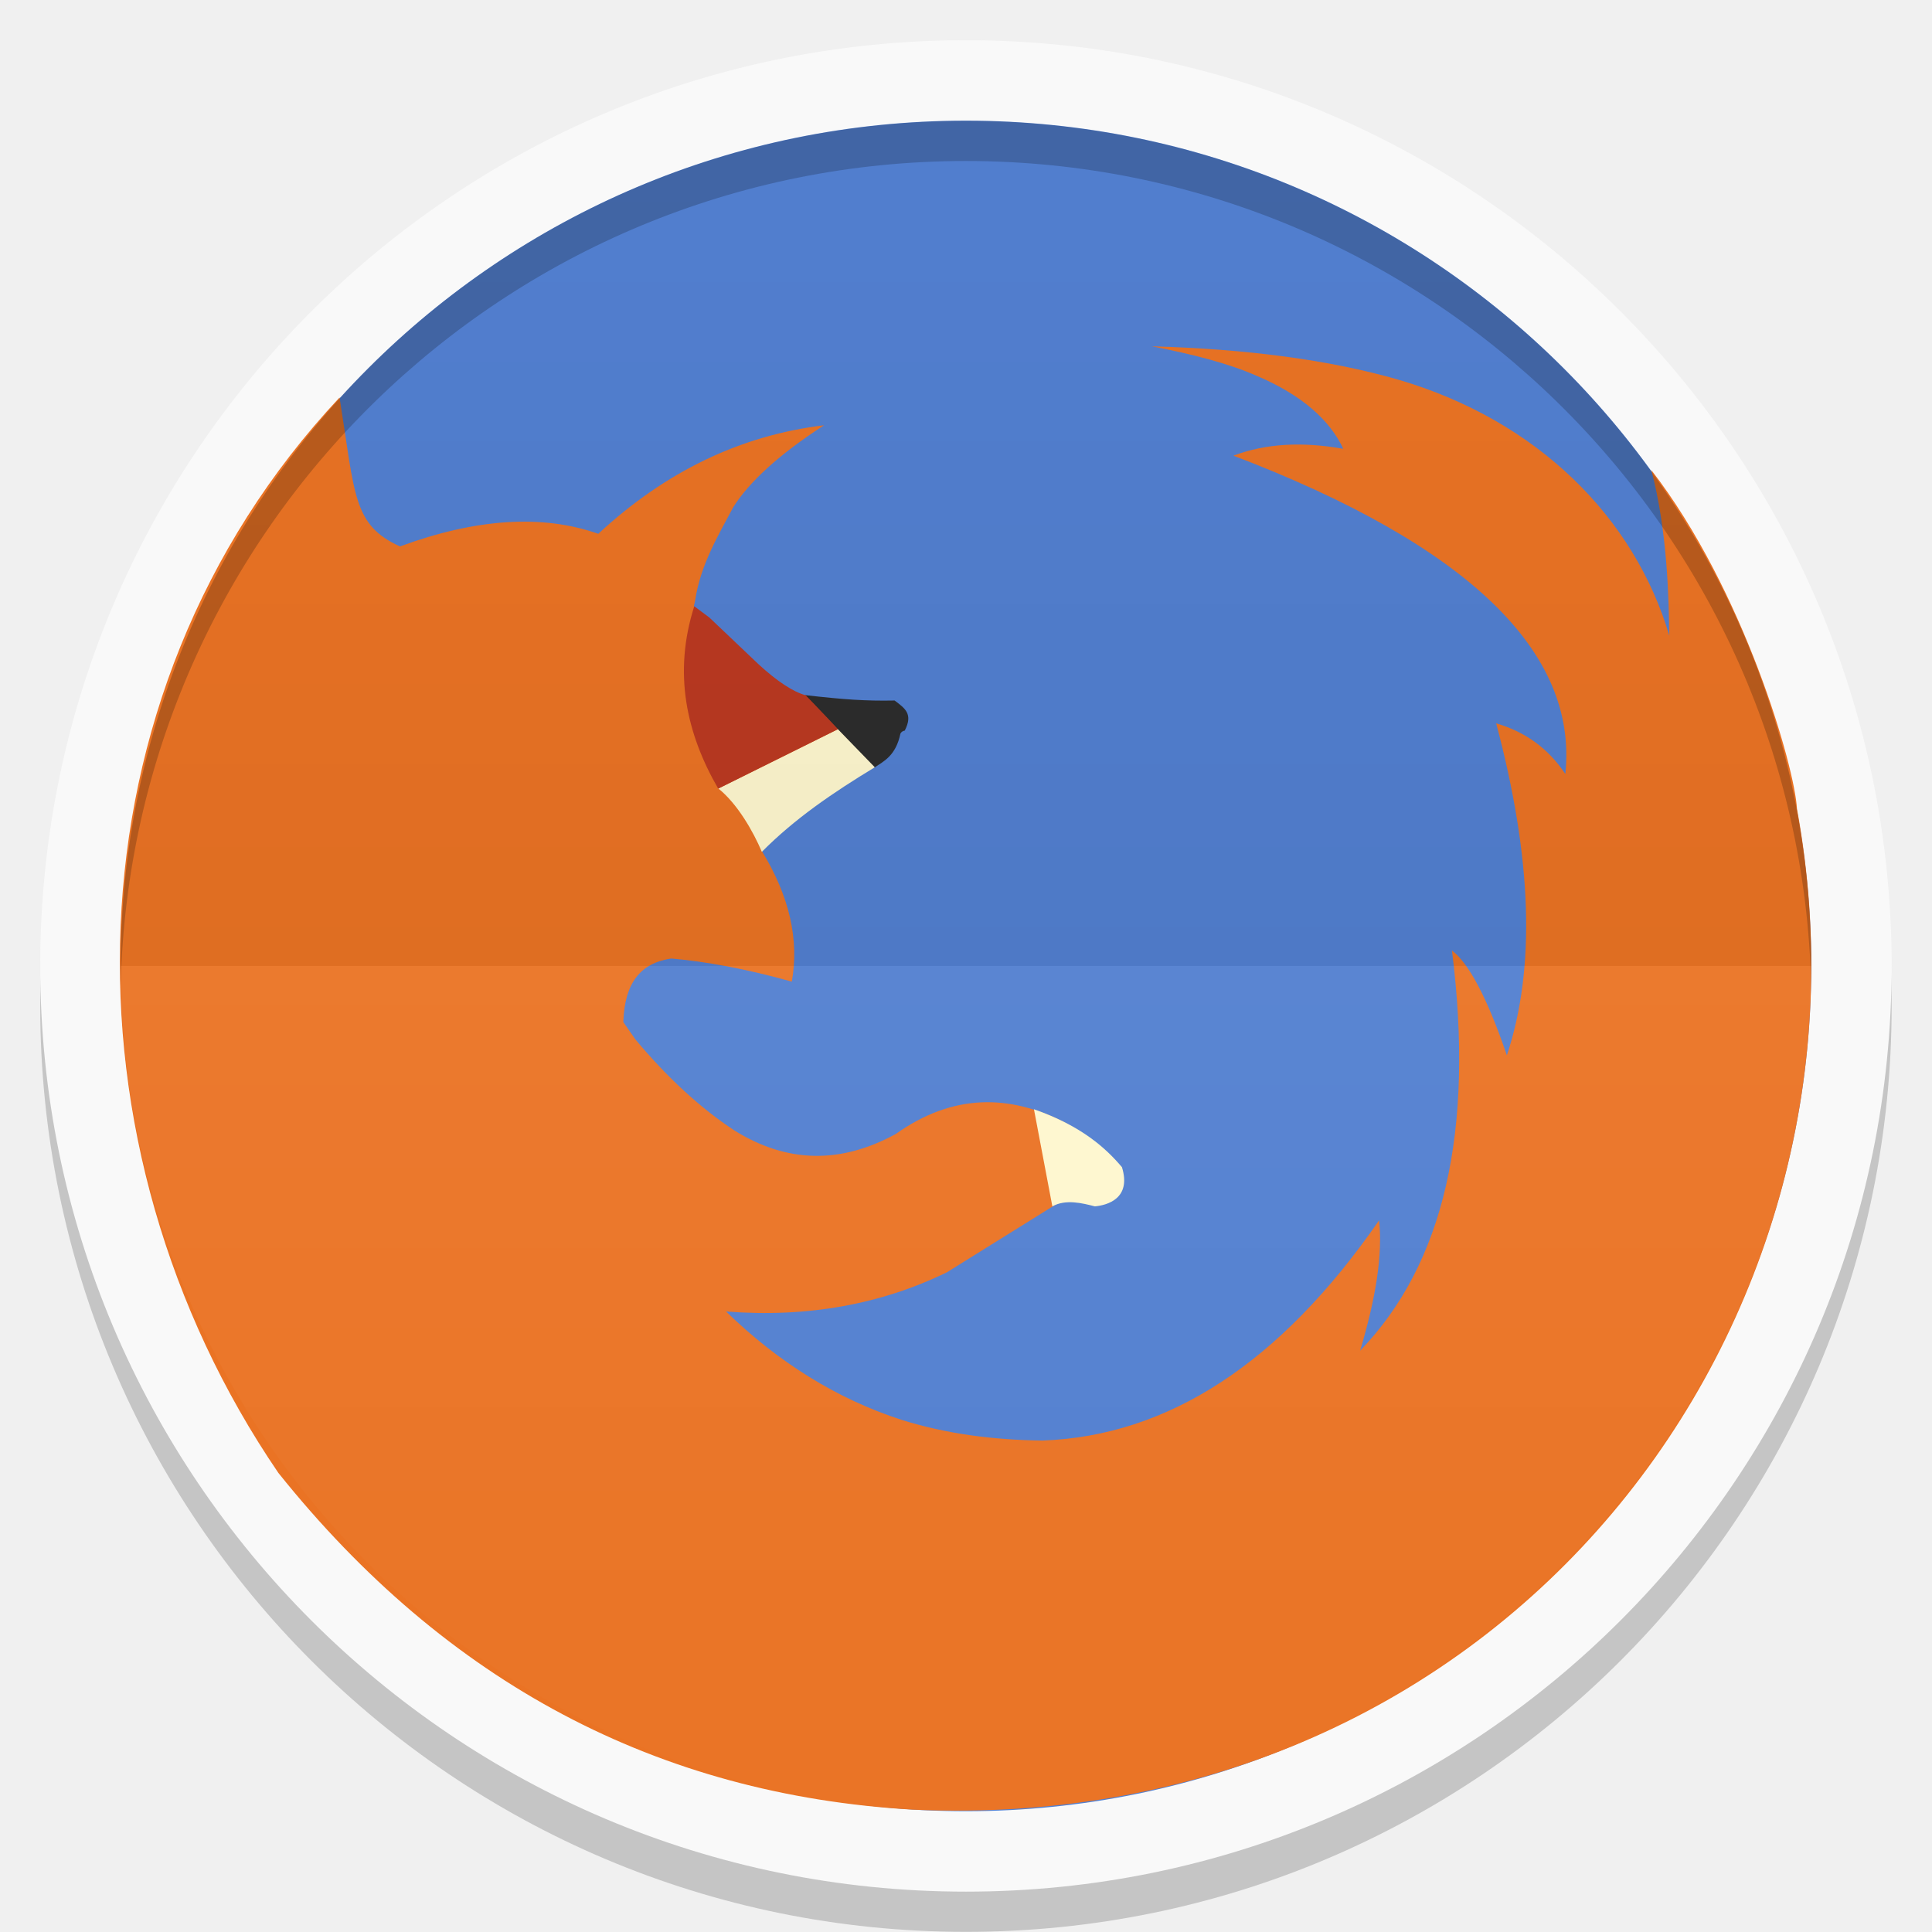
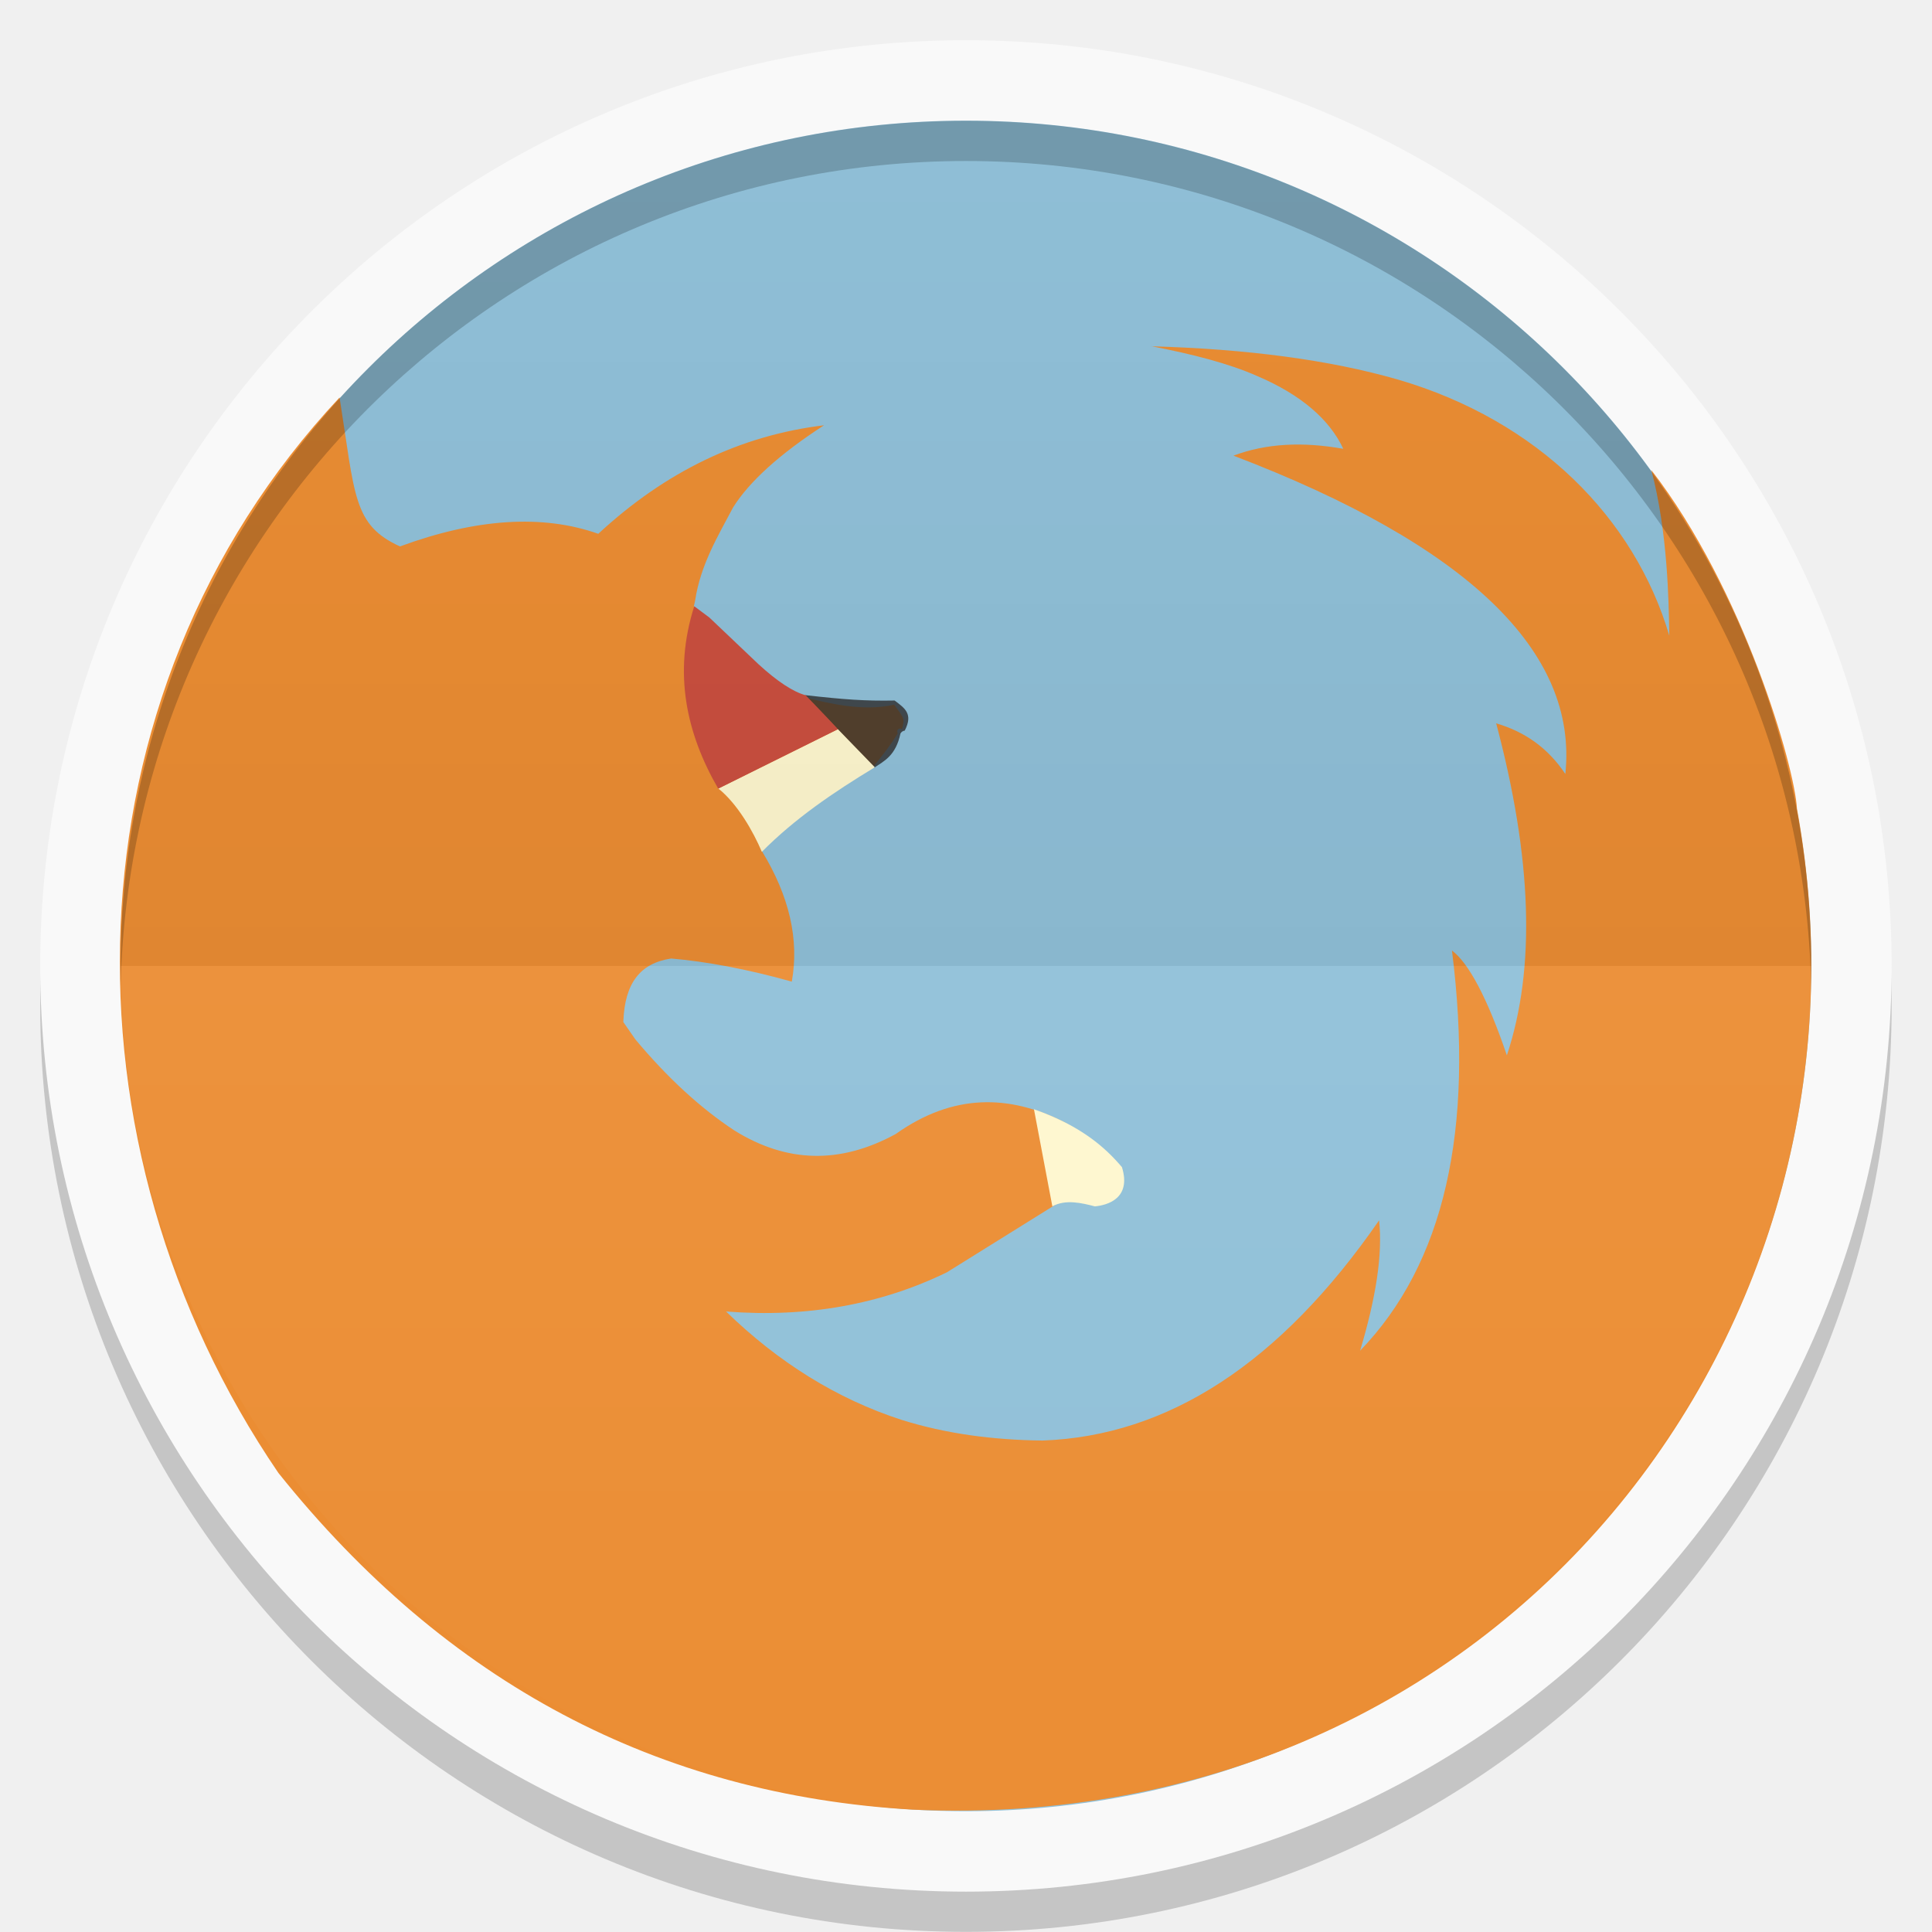
<svg xmlns="http://www.w3.org/2000/svg" xmlns:xlink="http://www.w3.org/1999/xlink" width="48" viewBox="0 0 13.547 13.547" height="48" id="svg2" version="1.1">
  <defs id="defs4">
    <linearGradient id="linearGradient3807">
      <stop style="stop-color:#000000;stop-opacity:1;" offset="0" id="stop3809" />
      <stop style="stop-color:#000000;stop-opacity:0;" offset="1" id="stop3811" />
    </linearGradient>
    <linearGradient id="linearGradient3794">
      <stop style="stop-color:#ffffff;stop-opacity:1;" offset="0" id="stop3796" />
      <stop style="stop-color:#ffffff;stop-opacity:0;" offset="1" id="stop3798" />
    </linearGradient>
    <linearGradient id="linearGradient4460">
      <stop offset="0" style="stop-color:#2d2d2d;stop-opacity:1;" id="stop7" />
      <stop offset="1" style="stop-color:#333333;stop-opacity:1;" id="stop9" />
    </linearGradient>
    <linearGradient id="linearGradient3824">
      <stop offset="0" style="stop-color:#2a94c8" id="stop12" />
      <stop offset=".519" style="stop-color:#e35472" id="stop14" />
      <stop offset="1" style="stop-color:#e68031" id="stop16" />
    </linearGradient>
    <linearGradient gradientTransform="matrix(1.09524,0,0,1.09524,-133.0018,-293.022)" xlink:href="#linearGradient4460" id="linearGradient3835" y1="279.096" y2="268.33" gradientUnits="userSpaceOnUse" x2="0" />
    <linearGradient xlink:href="#linearGradient3824" id="linearGradient3830" x1=".847" x2="12.7" gradientUnits="userSpaceOnUse" />
    <linearGradient xlink:href="#linearGradient4460" id="linearGradient3010" gradientUnits="userSpaceOnUse" gradientTransform="matrix(1.078933,0,0,1.078933,-130.9204,-288.5589)" y1="279.096" x2="0" y2="268.33" />
    <clipPath id="clipPath3813" clipPathUnits="userSpaceOnUse">
      <path id="path3815" d="M 92.311,355.545 L 479.511,355.545 L 479.511,68.185 L 92.311,68.185 L 92.311,355.545 z" />
    </clipPath>
    <clipPath id="clipPath3809" clipPathUnits="userSpaceOnUse">
      <path id="path3811" d="M 93.311,69.185 L 478.511,69.185 L 478.511,354.545 L 93.311,354.545 L 93.311,69.185 z" />
    </clipPath>
    <clipPath id="clipPath3805" clipPathUnits="userSpaceOnUse">
      <path id="path3807" d="M 93.311,354.545 L 478.511,354.545 L 478.511,69.185 L 93.311,69.185 L 93.311,354.545 z" />
    </clipPath>
    <clipPath id="clipPath3801" clipPathUnits="userSpaceOnUse">
      <path id="path3803" d="M 95.311,352.545 L 476.403,352.545 L 476.403,71.423 L 95.311,71.423 L 95.311,352.545 z" />
    </clipPath>
    <clipPath id="clipPath3797" clipPathUnits="userSpaceOnUse">
      <rect id="rect3799" style="fill:#fff" height="96" y="-0" x="-100" width="96" />
    </clipPath>
    <clipPath id="clipPath3793" clipPathUnits="userSpaceOnUse">
      <path id="path3795" d="M 54.1,12.5 12.9,54.7 C -2.7,70.3 23,69 32.3,74.9 36.6,77.7 18.5,81.3 22.2,85 c 3.6,3.7 21.7,7.1 25.3,10.7 3.6,3.7 -7.3,7.6 -3.7,11.3 3.5,3.7 11.9,0.2 13.4,8.6 1.1,6.2 15.4,3.1 21.8,-2.2 4,-3.4 -6.9,-3.4 -3.3,-7.1 9,-9.1 17,-4.1 20.3,-12.5 1.8,-4.5 -13.6,-7.7 -9.5,-10.6 9.8,-6.9 45.8,-10.4 29.2,-27 L 73,12.5 c -5.3,-5 -14,-5 -18.9,0 z m -9.9,64.7 c 0.9,0 30.8,4 19.3,7.1 -4.4,1.2 -24.6,-7.1 -19.3,-7.1 z m 57.2,16.6 c 0,2.1 16.3,3.3 15.4,-0.5 -1.3,-6.4 -13.6,-5.9 -15.4,0.5 z m -69.5,11.1 c 3.7,3.2 9.3,-0.7 11.1,-5.2 -3.6,-4.7 -16.9,0.3 -11.1,5.2 z m 67.5,-6.7 c -4.6,4.2 0.8,8.6 5.3,5.7 1.2,-0.8 -0.1,-4.7 -5.3,-5.7 z" />
    </clipPath>
    <clipPath id="clipPath3789" clipPathUnits="userSpaceOnUse">
      <rect id="rect3791" style="fill:#fff" height="84" rx="6" y="6" x="6" width="84" />
    </clipPath>
    <clipPath id="clipPath3785" clipPathUnits="userSpaceOnUse">
      <rect id="rect3787" style="fill:#fff;fill-rule:evenodd" height="20" rx="2" y="1" x="1" width="20" />
    </clipPath>
    <linearGradient xlink:href="#linearGradient3794" id="linearGradient3800" x1="28" y1="28" x2="42" y2="44" gradientUnits="userSpaceOnUse" />
    <linearGradient xlink:href="#linearGradient3807" id="linearGradient3813" x1="28" y1="28" x2="11" y2="7" gradientUnits="userSpaceOnUse" gradientTransform="scale(0.2822222,0.2822222)" />
    <linearGradient xlink:href="#linearGradient3794" id="linearGradient3817" gradientUnits="userSpaceOnUse" x1="28" y1="28" x2="42" y2="44" gradientTransform="matrix(0.2822222,0,0,0.2822222,-15.24,0)" />
    <linearGradient xlink:href="#linearGradient3807" id="linearGradient3024" gradientUnits="userSpaceOnUse" gradientTransform="matrix(0.2822222,0,0,0.2822222,-15.24,0)" x1="28" y1="28" x2="11" y2="7" />
    <linearGradient xlink:href="#linearGradient3807" id="linearGradient3809" x1="25" y1="24" x2="25" y2="48" gradientUnits="userSpaceOnUse" gradientTransform="matrix(-0.2822222,0,0,-0.2822222,13.54666,13.54667)" />
    <linearGradient xlink:href="#linearGradient3794" id="linearGradient3814" gradientUnits="userSpaceOnUse" x1="25" y1="24" x2="25" y2="48" gradientTransform="matrix(0.2822222,0,0,0.2822222,6.875e-7,-6.3e-6)" />
    <linearGradient xlink:href="#linearGradient3807" id="linearGradient3818" gradientUnits="userSpaceOnUse" x1="25" y1="24" x2="25" y2="48" gradientTransform="matrix(0.2822222,0,0,0.2822222,14.67555,0)" />
    <radialGradient gradientUnits="userSpaceOnUse" r="24" fy="1028.362" fx="24" cy="1028.362" cx="24" id="radialGradient3839" xlink:href="#linearGradient3833" />
    <linearGradient y2="1028.362" x2="25" y1="1004.362" x1="25" gradientTransform="translate(0,24)" gradientUnits="userSpaceOnUse" id="linearGradient3814-8" xlink:href="#linearGradient3816" />
    <linearGradient gradientTransform="matrix(1,0,0,-1,0,2032.724)" y2="1028.362" x2="25" y1="1004.362" x1="25" gradientUnits="userSpaceOnUse" id="linearGradient3799" xlink:href="#linearGradient3789" />
    <linearGradient y2="1116.021" x2="535.501" y1="1357.267" x1="535.501" gradientUnits="userSpaceOnUse" id="linearGradient3853" xlink:href="#linearGradient4460-36" />
    <linearGradient gradientUnits="userSpaceOnUse" y2="1116.021" x2="535.501" y1="1357.267" x1="535.501" id="linearGradient3851" xlink:href="#linearGradient4460-36" />
    <linearGradient y2="267.598" x2="0" y1="279.088" gradientTransform="matrix(3.916346,0,0,3.916346,-416.9212,-49.09352)" gradientUnits="userSpaceOnUse" id="linearGradient3842" xlink:href="#linearGradient4460-36" />
    <linearGradient y2="267.598" x2="0" y1="279.088" gradientTransform="matrix(1.10528,0,0,1.10528,-134.2829,-295.7706)" gradientUnits="userSpaceOnUse" id="linearGradient3837" xlink:href="#linearGradient4460-36" />
    <clipPath clipPathUnits="userSpaceOnUse" id="clipPath6">
      <path style="fill:#fff;fill-rule:evenodd" d="M -670.14,51.863 L -114.616,405.003 L -257.111,510.326 L -514.221,-71.013 L -670.14,51.863 z" id="path8" />
    </clipPath>
    <linearGradient id="linearGradient4460-3">
      <stop offset="0" style="stop-color:#f9d7c6" id="stop11" />
      <stop offset="1" style="stop-color:#f9f9ff" id="stop13" />
    </linearGradient>
    <linearGradient gradientTransform="translate(0,1e-5)" xlink:href="#linearGradient4460-3" id="linearGradient4030" x1="3.387" gradientUnits="userSpaceOnUse" x2="10.16" />
    <linearGradient id="linearGradient4460-36">
      <stop offset="0" style="stop-color:#cb3223" id="stop17" />
      <stop offset="1" style="stop-color:#e16913" id="stop19" />
    </linearGradient>
    <linearGradient gradientTransform="matrix(1.10528,0,0,1.10528,-134.2829,-295.7706)" xlink:href="#linearGradient4460-36" id="linearGradient4075" y1="279.088" y2="267.598" gradientUnits="userSpaceOnUse" x2="0" />
    <linearGradient id="linearGradient3789">
      <stop id="stop3791" offset="0" style="stop-color:#000000;stop-opacity:1;" />
      <stop id="stop3793" offset="1" style="stop-color:#000000;stop-opacity:0;" />
    </linearGradient>
    <linearGradient id="linearGradient3816">
      <stop style="stop-color:#ffffff;stop-opacity:1;" offset="0" id="stop3818" />
      <stop style="stop-color:#ffffff;stop-opacity:0;" offset="1" id="stop3820" />
    </linearGradient>
    <linearGradient id="linearGradient3833">
      <stop id="stop3835" offset="0" style="stop-color:#000000;stop-opacity:1;" />
      <stop id="stop3837" offset="1" style="stop-color:#000000;stop-opacity:0;" />
    </linearGradient>
    <linearGradient xlink:href="#linearGradient3789" id="linearGradient3108" gradientUnits="userSpaceOnUse" gradientTransform="matrix(0.2822222,0,0,-0.2822222,25.96443,290.2267)" x1="25" y1="1004.362" x2="25" y2="1028.362" />
    <linearGradient xlink:href="#linearGradient3816" id="linearGradient3111" gradientUnits="userSpaceOnUse" gradientTransform="matrix(0.2822222,0,0,0.2822222,13.54667,-276.68)" x1="25" y1="1004.362" x2="25" y2="1028.362" />
    <linearGradient gradientTransform="matrix(1,0,0,-1,0,2056.724)" y2="1047.362" x2="24" y1="1028.362" x1="24" gradientUnits="userSpaceOnUse" id="linearGradient3985" xlink:href="#linearGradient3833-9" />
    <linearGradient gradientUnits="userSpaceOnUse" y2="1047.362" x2="24" y1="1028.362" x1="24" id="linearGradient3981" xlink:href="#linearGradient3816-1" />
    <linearGradient y2="48" x2="25" y1="24" x1="25" gradientTransform="translate(1.7289841e-6,1004.362)" gradientUnits="userSpaceOnUse" id="linearGradient3181" xlink:href="#linearGradient3794-3" />
    <linearGradient y2="48" x2="25" y1="24" x1="25" gradientTransform="matrix(-1,0,0,-1,48,1052.362)" gradientUnits="userSpaceOnUse" id="linearGradient3177" xlink:href="#linearGradient3807-0" />
    <linearGradient id="linearGradient3807-0">
      <stop style="stop-color:#000000;stop-opacity:1;" offset="0" id="stop3809-8" />
      <stop style="stop-color:#000000;stop-opacity:0;" offset="1" id="stop3811-3" />
    </linearGradient>
    <linearGradient id="linearGradient3794-3">
      <stop style="stop-color:#ffffff;stop-opacity:1;" offset="0" id="stop3796-8" />
      <stop style="stop-color:#ffffff;stop-opacity:0;" offset="1" id="stop3798-6" />
    </linearGradient>
    <linearGradient id="linearGradient4460-5">
      <stop offset="0" style="stop-color:#2d2d2d;stop-opacity:1;" id="stop7-9" />
      <stop offset="1" style="stop-color:#333333;stop-opacity:1;" id="stop9-2" />
    </linearGradient>
    <linearGradient id="linearGradient3824-5">
      <stop offset="0" style="stop-color:#2a94c8" id="stop12-3" />
      <stop offset=".519" style="stop-color:#e35472" id="stop14-3" />
      <stop offset="1" style="stop-color:#e68031" id="stop16-5" />
    </linearGradient>
    <linearGradient gradientTransform="matrix(1.09524,0,0,1.09524,-133.0018,-293.022)" xlink:href="#linearGradient4460-5" id="linearGradient3835-5" y1="279.096" y2="268.33" gradientUnits="userSpaceOnUse" x2="0" />
    <linearGradient xlink:href="#linearGradient3824-5" id="linearGradient3830-0" x1=".847" x2="12.7" gradientUnits="userSpaceOnUse" />
    <linearGradient xlink:href="#linearGradient4460-5" id="linearGradient3010-2" gradientUnits="userSpaceOnUse" gradientTransform="matrix(1.078933,0,0,1.078933,-130.9204,-288.5589)" y1="279.096" x2="0" y2="268.33" />
    <clipPath id="clipPath3813-6" clipPathUnits="userSpaceOnUse">
      <path id="path3815-6" d="M 92.311,355.545 L 479.511,355.545 L 479.511,68.185 L 92.311,68.185 L 92.311,355.545 z" />
    </clipPath>
    <clipPath id="clipPath3809-4" clipPathUnits="userSpaceOnUse">
      <path id="path3811-2" d="M 93.311,69.185 L 478.511,69.185 L 478.511,354.545 L 93.311,354.545 L 93.311,69.185 z" />
    </clipPath>
    <clipPath id="clipPath3805-9" clipPathUnits="userSpaceOnUse">
      <path id="path3807-0" d="M 93.311,354.545 L 478.511,354.545 L 478.511,69.185 L 93.311,69.185 L 93.311,354.545 z" />
    </clipPath>
    <clipPath id="clipPath3801-5" clipPathUnits="userSpaceOnUse">
      <path id="path3803-9" d="M 95.311,352.545 L 476.403,352.545 L 476.403,71.423 L 95.311,71.423 L 95.311,352.545 z" />
    </clipPath>
    <clipPath id="clipPath3797-1" clipPathUnits="userSpaceOnUse">
      <rect id="rect3799-3" style="fill:#fff" height="96" y="-0" x="-100" width="96" />
    </clipPath>
    <clipPath id="clipPath3793-6" clipPathUnits="userSpaceOnUse">
      <path id="path3795-8" d="M 54.1,12.5 12.9,54.7 C -2.7,70.3 23,69 32.3,74.9 36.6,77.7 18.5,81.3 22.2,85 c 3.6,3.7 21.7,7.1 25.3,10.7 3.6,3.7 -7.3,7.6 -3.7,11.3 3.5,3.7 11.9,0.2 13.4,8.6 1.1,6.2 15.4,3.1 21.8,-2.2 4,-3.4 -6.9,-3.4 -3.3,-7.1 9,-9.1 17,-4.1 20.3,-12.5 1.8,-4.5 -13.6,-7.7 -9.5,-10.6 9.8,-6.9 45.8,-10.4 29.2,-27 L 73,12.5 c -5.3,-5 -14,-5 -18.9,0 z m -9.9,64.7 c 0.9,0 30.8,4 19.3,7.1 -4.4,1.2 -24.6,-7.1 -19.3,-7.1 z m 57.2,16.6 c 0,2.1 16.3,3.3 15.4,-0.5 -1.3,-6.4 -13.6,-5.9 -15.4,0.5 z m -69.5,11.1 c 3.7,3.2 9.3,-0.7 11.1,-5.2 -3.6,-4.7 -16.9,0.3 -11.1,5.2 z m 67.5,-6.7 c -4.6,4.2 0.8,8.6 5.3,5.7 1.2,-0.8 -0.1,-4.7 -5.3,-5.7 z" />
    </clipPath>
    <clipPath id="clipPath3789-1" clipPathUnits="userSpaceOnUse">
      <rect id="rect3791-8" style="fill:#fff" height="84" rx="6" y="6" x="6" width="84" />
    </clipPath>
    <clipPath id="clipPath3785-8" clipPathUnits="userSpaceOnUse">
      <rect id="rect3787-3" style="fill:#fff;fill-rule:evenodd" height="20" rx="2" y="1" x="1" width="20" />
    </clipPath>
    <linearGradient xlink:href="#linearGradient3794-3" id="linearGradient3800-5" x1="28" y1="28" x2="42" y2="44" gradientUnits="userSpaceOnUse" />
    <linearGradient xlink:href="#linearGradient3807-0" id="linearGradient3813-7" x1="28" y1="28" x2="11" y2="7" gradientUnits="userSpaceOnUse" gradientTransform="scale(0.2822222,0.2822222)" />
    <linearGradient xlink:href="#linearGradient3794-3" id="linearGradient3817-7" gradientUnits="userSpaceOnUse" x1="28" y1="28" x2="42" y2="44" gradientTransform="matrix(0.2822222,0,0,0.2822222,-15.24,0)" />
    <linearGradient xlink:href="#linearGradient3807-0" id="linearGradient3024-4" gradientUnits="userSpaceOnUse" gradientTransform="matrix(0.2822222,0,0,0.2822222,-15.24,0)" x1="28" y1="28" x2="11" y2="7" />
    <linearGradient xlink:href="#linearGradient3807-0" id="linearGradient3809-9" x1="25" y1="24" x2="25" y2="48" gradientUnits="userSpaceOnUse" gradientTransform="matrix(-0.2822222,0,0,-0.2822222,13.54667,13.54667)" />
    <linearGradient xlink:href="#linearGradient3794-3" id="linearGradient3814-3" gradientUnits="userSpaceOnUse" x1="25" y1="24" x2="25" y2="48" gradientTransform="matrix(0.2822222,0,0,0.2822222,5e-7,-6.3e-6)" />
    <linearGradient xlink:href="#linearGradient3807-0" id="linearGradient3818-7" gradientUnits="userSpaceOnUse" x1="25" y1="24" x2="25" y2="48" gradientTransform="matrix(0.2822222,0,0,0.2822222,14.67555,0)" />
    <radialGradient gradientUnits="userSpaceOnUse" r="24" fy="1028.362" fx="24" cy="1028.362" cx="24" id="radialGradient3839-7" xlink:href="#linearGradient3833-9" />
    <linearGradient y2="1028.362" x2="25" y1="1004.362" x1="25" gradientTransform="translate(0,24)" gradientUnits="userSpaceOnUse" id="linearGradient3814-8-7" xlink:href="#linearGradient3816-1" />
    <linearGradient gradientTransform="matrix(1,0,0,-1,0,2032.724)" y2="1028.362" x2="25" y1="1004.362" x1="25" gradientUnits="userSpaceOnUse" id="linearGradient3799-2" xlink:href="#linearGradient3789-3" />
    <linearGradient y2="1116.021" x2="535.501" y1="1357.267" x1="535.501" gradientUnits="userSpaceOnUse" id="linearGradient3853-4" xlink:href="#linearGradient4460-36-4" />
    <linearGradient gradientUnits="userSpaceOnUse" y2="1116.021" x2="535.501" y1="1357.267" x1="535.501" id="linearGradient3851-1" xlink:href="#linearGradient4460-36-4" />
    <linearGradient y2="267.598" x2="0" y1="279.088" gradientTransform="matrix(3.916346,0,0,3.916346,-416.9212,-49.09352)" gradientUnits="userSpaceOnUse" id="linearGradient3842-3" xlink:href="#linearGradient4460-36-4" />
    <linearGradient y2="267.598" x2="0" y1="279.088" gradientTransform="matrix(1.10528,0,0,1.10528,-134.2829,-295.7706)" gradientUnits="userSpaceOnUse" id="linearGradient3837-8" xlink:href="#linearGradient4460-36-4" />
    <clipPath clipPathUnits="userSpaceOnUse" id="clipPath6-2">
      <path style="fill:#fff;fill-rule:evenodd" d="M -670.14,51.863 L -114.616,405.003 L -257.111,510.326 L -514.221,-71.013 L -670.14,51.863 z" id="path8-8" />
    </clipPath>
    <linearGradient id="linearGradient4460-3-4">
      <stop offset="0" style="stop-color:#f9d7c6" id="stop11-6" />
      <stop offset="1" style="stop-color:#f9f9ff" id="stop13-4" />
    </linearGradient>
    <linearGradient gradientTransform="translate(0,1e-5)" xlink:href="#linearGradient4460-3-4" id="linearGradient4030-0" x1="3.387" gradientUnits="userSpaceOnUse" x2="10.16" />
    <linearGradient id="linearGradient4460-36-4">
      <stop offset="0" style="stop-color:#cb3223" id="stop17-2" />
      <stop offset="1" style="stop-color:#e16913" id="stop19-5" />
    </linearGradient>
    <linearGradient gradientTransform="matrix(1.10528,0,0,1.10528,-134.2829,-295.7706)" xlink:href="#linearGradient4460-36-4" id="linearGradient4075-2" y1="279.088" y2="267.598" gradientUnits="userSpaceOnUse" x2="0" />
    <linearGradient id="linearGradient3789-3">
      <stop id="stop3791-1" offset="0" style="stop-color:#000000;stop-opacity:1;" />
      <stop id="stop3793-3" offset="1" style="stop-color:#000000;stop-opacity:0;" />
    </linearGradient>
    <linearGradient id="linearGradient3816-1">
      <stop style="stop-color:#ffffff;stop-opacity:1;" offset="0" id="stop3818-9" />
      <stop style="stop-color:#ffffff;stop-opacity:0;" offset="1" id="stop3820-0" />
    </linearGradient>
    <linearGradient id="linearGradient3833-9">
      <stop id="stop3835-9" offset="0" style="stop-color:#000000;stop-opacity:1;" />
      <stop id="stop3837-0" offset="1" style="stop-color:#000000;stop-opacity:0;" />
    </linearGradient>
    <linearGradient xlink:href="#linearGradient3789-3" id="linearGradient3108-0" gradientUnits="userSpaceOnUse" gradientTransform="matrix(0.2822222,0,0,-0.2822222,25.96443,290.2267)" x1="25" y1="1004.362" x2="25" y2="1028.362" />
    <linearGradient xlink:href="#linearGradient3816-1" id="linearGradient3111-7" gradientUnits="userSpaceOnUse" gradientTransform="matrix(0.2822222,0,0,0.2822222,13.54667,-276.68)" x1="25" y1="1004.362" x2="25" y2="1028.362" />
    <radialGradient gradientUnits="userSpaceOnUse" r="24" fy="1028.362" fx="24" cy="1028.362" cx="24" id="radialGradient3839-0" xlink:href="#linearGradient3833-4" />
    <linearGradient y2="1028.362" x2="25" y1="1004.362" x1="25" gradientTransform="translate(86,24)" gradientUnits="userSpaceOnUse" id="linearGradient3814-0" xlink:href="#linearGradient3816-5" />
    <linearGradient gradientTransform="matrix(1,0,0,-1,86,2032.724)" y2="1028.362" x2="25" y1="1004.362" x1="25" gradientUnits="userSpaceOnUse" id="linearGradient3799-27" xlink:href="#linearGradient3789-0" />
    <linearGradient y2="1116.021" x2="535.501" y1="1357.267" x1="535.501" gradientUnits="userSpaceOnUse" id="linearGradient3853-8" xlink:href="#linearGradient4460-8" />
    <linearGradient gradientUnits="userSpaceOnUse" y2="1116.021" x2="535.501" y1="1357.267" x1="535.501" id="linearGradient3851-0" xlink:href="#linearGradient4460-8" />
    <linearGradient y2="267.598" x2="0" y1="279.088" gradientTransform="matrix(3.916346,0,0,3.916346,-416.9212,-49.09352)" gradientUnits="userSpaceOnUse" id="linearGradient3842-36" xlink:href="#linearGradient4460-8" />
    <linearGradient y2="267.598" x2="0" y1="279.088" gradientTransform="matrix(1.10528,0,0,1.10528,-134.2829,-295.7706)" gradientUnits="userSpaceOnUse" id="linearGradient3837-3" xlink:href="#linearGradient4460-8" />
    <clipPath clipPathUnits="userSpaceOnUse" id="clipPath6-4">
      <path style="fill:#fff;fill-rule:evenodd" d="M -670.14,51.863 L -114.616,405.003 L -257.111,510.326 L -514.221,-71.013 L -670.14,51.863 z" id="path8-3" />
    </clipPath>
    <linearGradient id="linearGradient4460-3-7">
      <stop offset="0" style="stop-color:#f9d7c6" id="stop11-7" />
      <stop offset="1" style="stop-color:#f9f9ff" id="stop13-8" />
    </linearGradient>
    <linearGradient gradientTransform="translate(0,1e-5)" xlink:href="#linearGradient4460-3-7" id="linearGradient4030-1" x1="3.387" gradientUnits="userSpaceOnUse" x2="10.16" />
    <linearGradient id="linearGradient4460-8">
      <stop offset="0" style="stop-color:#cb3223" id="stop17-1" />
      <stop offset="1" style="stop-color:#e16913" id="stop19-6" />
    </linearGradient>
    <linearGradient gradientTransform="matrix(1.10528,0,0,1.10528,-134.2829,-295.7706)" xlink:href="#linearGradient4460-8" id="linearGradient4075-4" y1="279.088" y2="267.598" gradientUnits="userSpaceOnUse" x2="0" />
    <linearGradient id="linearGradient3789-0">
      <stop id="stop3791-0" offset="0" style="stop-color:#000000;stop-opacity:1;" />
      <stop id="stop3793-5" offset="1" style="stop-color:#000000;stop-opacity:0;" />
    </linearGradient>
    <linearGradient id="linearGradient3816-5">
      <stop style="stop-color:#ffffff;stop-opacity:1;" offset="0" id="stop3818-0" />
      <stop style="stop-color:#ffffff;stop-opacity:0;" offset="1" id="stop3820-8" />
    </linearGradient>
    <linearGradient id="linearGradient3833-4">
      <stop id="stop3835-95" offset="0" style="stop-color:#000000;stop-opacity:1;" />
      <stop id="stop3837-2" offset="1" style="stop-color:#000000;stop-opacity:0;" />
    </linearGradient>
    <linearGradient xlink:href="#linearGradient3794-2" id="linearGradient3814-4" gradientUnits="userSpaceOnUse" x1="25" y1="24" x2="25" y2="48" gradientTransform="matrix(0.2822222,0,0,0.2822222,6.7916667e-7,0.5644382)" />
    <linearGradient id="linearGradient3794-2">
      <stop style="stop-color:#ffffff;stop-opacity:1;" offset="0" id="stop3796-5" />
      <stop style="stop-color:#ffffff;stop-opacity:0;" offset="1" id="stop3798-4" />
    </linearGradient>
    <linearGradient xlink:href="#linearGradient3807-2" id="linearGradient3809-1" x1="25" y1="24" x2="25" y2="48" gradientUnits="userSpaceOnUse" gradientTransform="matrix(-0.2822222,0,0,-0.2822222,13.54666,14.11111)" />
    <linearGradient id="linearGradient3807-2">
      <stop style="stop-color:#000000;stop-opacity:1;" offset="0" id="stop3809-9" />
      <stop style="stop-color:#000000;stop-opacity:0;" offset="1" id="stop3811-1" />
    </linearGradient>
    <linearGradient xlink:href="#linearGradient3794-2-5" id="linearGradient3814-4-2" gradientUnits="userSpaceOnUse" x1="25" y1="24" x2="25" y2="48" gradientTransform="matrix(0.2822222,0,0,0.2822222,6.7399158e-7,-6.3183333e-6)" />
    <linearGradient id="linearGradient3794-2-5">
      <stop style="stop-color:#ffffff;stop-opacity:1;" offset="0" id="stop3796-5-9" />
      <stop style="stop-color:#ffffff;stop-opacity:0;" offset="1" id="stop3798-4-5" />
    </linearGradient>
    <linearGradient xlink:href="#linearGradient3807-2-1" id="linearGradient3809-1-5" x1="25" y1="24" x2="25" y2="48" gradientUnits="userSpaceOnUse" gradientTransform="matrix(-0.2822222,0,0,-0.2822222,13.54666,13.54667)" />
    <linearGradient id="linearGradient3807-2-1">
      <stop style="stop-color:#000000;stop-opacity:1;" offset="0" id="stop3809-9-5" />
      <stop style="stop-color:#000000;stop-opacity:0;" offset="1" id="stop3811-1-9" />
    </linearGradient>
  </defs>
  <g id="layer3" style="display:inline">
    <rect width="12.982" x="0.282" y="0.564" rx="6.491" height="12.982" style="opacity:0.18;fill:#000000;fill-opacity:1;fill-rule:evenodd;display:inline" id="rect3026" />
    <rect id="rect22" style="fill:#f9f9f9;fill-opacity:1;fill-rule:evenodd;display:inline" height="12.982" rx="6.491" y="0.282" x="0.282" width="12.982" />
  </g>
  <g id="layer4" style="display:inline">
-     <path id="path3021" style="fill:#527fd0;fill-opacity:1;display:inline" d="m 12.7,6.773 c 0,-3.273 -2.653,-5.927 -5.927,-5.927 -3.273,0 -5.927,2.654 -5.927,5.927 0,3.273 2.653,5.927 5.927,5.927 3.273,0 5.927,-2.653 5.927,-5.927 z" />
+     <path id="path3021" style="fill:#90c0d8;fill-opacity:1;display:inline" d="m 12.7,6.773 c 0,-3.273 -2.653,-5.927 -5.927,-5.927 -3.273,0 -5.927,2.654 -5.927,5.927 0,3.273 2.653,5.927 5.927,5.927 3.273,0 5.927,-2.653 5.927,-5.927 z" />
  </g>
  <g id="layer1" style="display:inline">
    <g id="Layer_1_1_" transform="matrix(0.02315104,0,0,0.02315104,0.8542602,0.8482884)" />
-     <path style="fill:#ea7324;fill-opacity:1" d="m 8.071,2.427 c 0.293,0.057 0.544,0.121 0.745,0.21 0.31,0.132 0.508,0.307 0.603,0.51 -0.287,-0.051 -0.541,-0.038 -0.77,0.048 C 10.289,3.821 11.066,4.568 10.976,5.427 10.856,5.247 10.694,5.131 10.491,5.072 10.742,6.015 10.77,6.786 10.566,7.4 10.427,6.991 10.296,6.751 10.181,6.665 10.34,7.928 10.125,8.862 9.537,9.471 9.648,9.099 9.696,8.797 9.67,8.557 8.979,9.557 8.191,10.069 7.31,10.101 6.961,10.097 6.631,10.053 6.322,9.956 5.868,9.809 5.457,9.552 5.091,9.196 5.662,9.241 6.181,9.145 6.64,8.921 L 7.393,8.452 C 7.488,8.384 7.58,8.39 7.67,8.432 7.854,8.408 7.901,8.354 7.849,8.188 7.732,8.09 7.628,7.96 7.455,7.865 7.079,7.677 6.687,7.663 6.28,7.952 5.889,8.165 5.515,8.154 5.15,7.927 4.91,7.769 4.678,7.555 4.455,7.288 l -0.084,-0.121 0,-0.009 c 0.011,-0.264 0.117,-0.404 0.335,-0.437 0.245,0.021 0.528,0.073 0.846,0.162 0.053,-0.294 -0.017,-0.599 -0.209,-0.914 l 0.007,-0.035 C 5.647,5.668 5.894,5.507 6.12,5.383 6.202,5.276 6.236,5.238 6.295,5.143 6.282,5.115 6.308,5.1 6.325,5.114 6.343,5.034 6.344,5.044 6.27,4.941 6.051,4.992 5.803,4.93 5.636,4.888 5.549,4.864 5.432,4.811 5.298,4.687 L 4.955,4.364 4.865,4.252 4.874,4.212 C 4.912,3.957 5.039,3.751 5.141,3.557 5.253,3.379 5.462,3.187 5.778,2.982 5.192,3.053 4.667,3.306 4.195,3.743 3.805,3.605 3.339,3.635 2.806,3.831 l -0.146,0.024 c -0.008,0.004 0.07,0.03 0.062,0.034 l 0.084,-0.057 C 2.474,3.682 2.49,3.475 2.381,2.787 0.416,4.889 0.395,8.045 1.952,10.328 3.132,11.802 4.612,12.584 6.397,12.689 10.548,12.875 13.268,9.297 12.6,5.67 12.585,5.382 12.23,4.139 11.579,3.296 11.694,3.732 11.701,4.21 11.705,4.457 11.461,3.632 10.785,2.949 9.804,2.662 9.319,2.522 8.738,2.447 8.071,2.428 z" id="path18" />
+     <path style="fill:#eb8d33;fill-opacity:1" d="m 8.071,2.427 c 0.293,0.057 0.544,0.121 0.745,0.21 0.31,0.132 0.508,0.307 0.603,0.51 -0.287,-0.051 -0.541,-0.038 -0.77,0.048 C 10.289,3.821 11.066,4.568 10.976,5.427 10.856,5.247 10.694,5.131 10.491,5.072 10.742,6.015 10.77,6.786 10.566,7.4 10.427,6.991 10.296,6.751 10.181,6.665 10.34,7.928 10.125,8.862 9.537,9.471 9.648,9.099 9.696,8.797 9.67,8.557 8.979,9.557 8.191,10.069 7.31,10.101 6.961,10.097 6.631,10.053 6.322,9.956 5.868,9.809 5.457,9.552 5.091,9.196 5.662,9.241 6.181,9.145 6.64,8.921 L 7.393,8.452 C 7.488,8.384 7.58,8.39 7.67,8.432 7.854,8.408 7.901,8.354 7.849,8.188 7.732,8.09 7.628,7.96 7.455,7.865 7.079,7.677 6.687,7.663 6.28,7.952 5.889,8.165 5.515,8.154 5.15,7.927 4.91,7.769 4.678,7.555 4.455,7.288 l -0.084,-0.121 0,-0.009 c 0.011,-0.264 0.117,-0.404 0.335,-0.437 0.245,0.021 0.528,0.073 0.846,0.162 0.053,-0.294 -0.017,-0.599 -0.209,-0.914 l 0.007,-0.035 C 5.647,5.668 5.894,5.507 6.12,5.383 6.202,5.276 6.236,5.238 6.295,5.143 6.282,5.115 6.308,5.1 6.325,5.114 6.343,5.034 6.344,5.044 6.27,4.941 6.051,4.992 5.803,4.93 5.636,4.888 5.549,4.864 5.432,4.811 5.298,4.687 L 4.955,4.364 4.865,4.252 4.874,4.212 C 4.912,3.957 5.039,3.751 5.141,3.557 5.253,3.379 5.462,3.187 5.778,2.982 5.192,3.053 4.667,3.306 4.195,3.743 3.805,3.605 3.339,3.635 2.806,3.831 l -0.146,0.024 c -0.008,0.004 0.07,0.03 0.062,0.034 l 0.084,-0.057 C 2.474,3.682 2.49,3.475 2.381,2.787 0.416,4.889 0.395,8.045 1.952,10.328 3.132,11.802 4.612,12.584 6.397,12.689 10.548,12.875 13.268,9.297 12.6,5.67 12.585,5.382 12.23,4.139 11.579,3.296 11.694,3.732 11.701,4.21 11.705,4.457 11.461,3.632 10.785,2.949 9.804,2.662 9.319,2.522 8.738,2.447 8.071,2.428 z" id="path18" />
    <path style="fill:#fef7ce" d="m 7.379,8.459 c 0.093,-0.052 0.21,-0.023 0.298,0 C 7.764,8.451 7.935,8.404 7.867,8.184 7.755,8.052 7.585,7.895 7.25,7.778 z" id="path22" />
-     <path style="fill:#2d2d2d" d="m 5.644,4.874 0.486,0.509 c 0.068,-0.046 0.151,-0.083 0.184,-0.24 0.007,-0.011 0.016,-0.018 0.03,-0.02 C 6.404,5.006 6.346,4.967 6.273,4.912 6.068,4.916 5.918,4.905 5.644,4.874 z" id="path24" />
+     <path style="fill:#2d2d2d;opacity:0.8" d="m 5.644,4.874 0.486,0.509 c 0.068,-0.046 0.151,-0.083 0.184,-0.24 0.007,-0.011 0.016,-0.018 0.03,-0.02 C 6.404,5.006 6.346,4.967 6.273,4.912 6.068,4.916 5.918,4.905 5.644,4.874 z" id="path24" />
    <path style="fill:#fef7ce" d="M 5.342,5.973 C 5.282,5.831 5.171,5.636 5.037,5.529 L 5.875,5.113 6.134,5.38 C 5.839,5.559 5.572,5.741 5.342,5.973 z" id="path26" />
-     <path style="fill:#bb3921" d="M 4.868,4.251 C 4.719,4.719 4.812,5.142 5.036,5.53 L 5.876,5.113 C 5.764,4.993 5.649,4.875 5.649,4.875 5.562,4.851 5.452,4.78 5.318,4.657 L 4.974,4.33 z" id="path28" />
+     <path style="fill:#ca4f3f;fill-opacity:1" d="M 4.868,4.251 C 4.719,4.719 4.812,5.142 5.036,5.53 L 5.876,5.113 C 5.764,4.993 5.649,4.875 5.649,4.875 5.562,4.851 5.452,4.78 5.318,4.657 L 4.974,4.33 z" id="path28" />
  </g>
  <g id="layer2" style="display:inline">
    <path style="opacity:0.2;fill:#000000;fill-opacity:1;display:inline" d="m 6.773,0.847 c -3.273,0 -5.927,2.653 -5.927,5.927 0,0.047 -0.001,0.095 0,0.141 0.074,-3.209 2.7,-5.786 5.927,-5.786 3.226,0 5.852,2.577 5.927,5.786 0.001,-0.046 0,-0.094 0,-0.141 0,-3.273 -2.654,-5.927 -5.927,-5.927 z" id="path3121" />
    <path id="path3812" d="M 0.847,6.773 C 0.847,10.047 3.5,12.7 6.773,12.7 c 3.273,0 5.927,-2.653 5.927,-5.927 l -11.853,0 z" style="opacity:0.05;fill:url(#linearGradient3814-4-2);fill-opacity:1;stroke:none;display:inline" />
    <path style="opacity:0.05;fill:url(#linearGradient3809-1-5);fill-opacity:1;stroke:none;display:inline" d="m 12.7,6.773 c 0,-3.273 -2.653,-5.927 -5.927,-5.927 -3.273,0 -5.927,2.653 -5.927,5.927 l 11.853,0 z" id="rect3796" />
  </g>
</svg>
